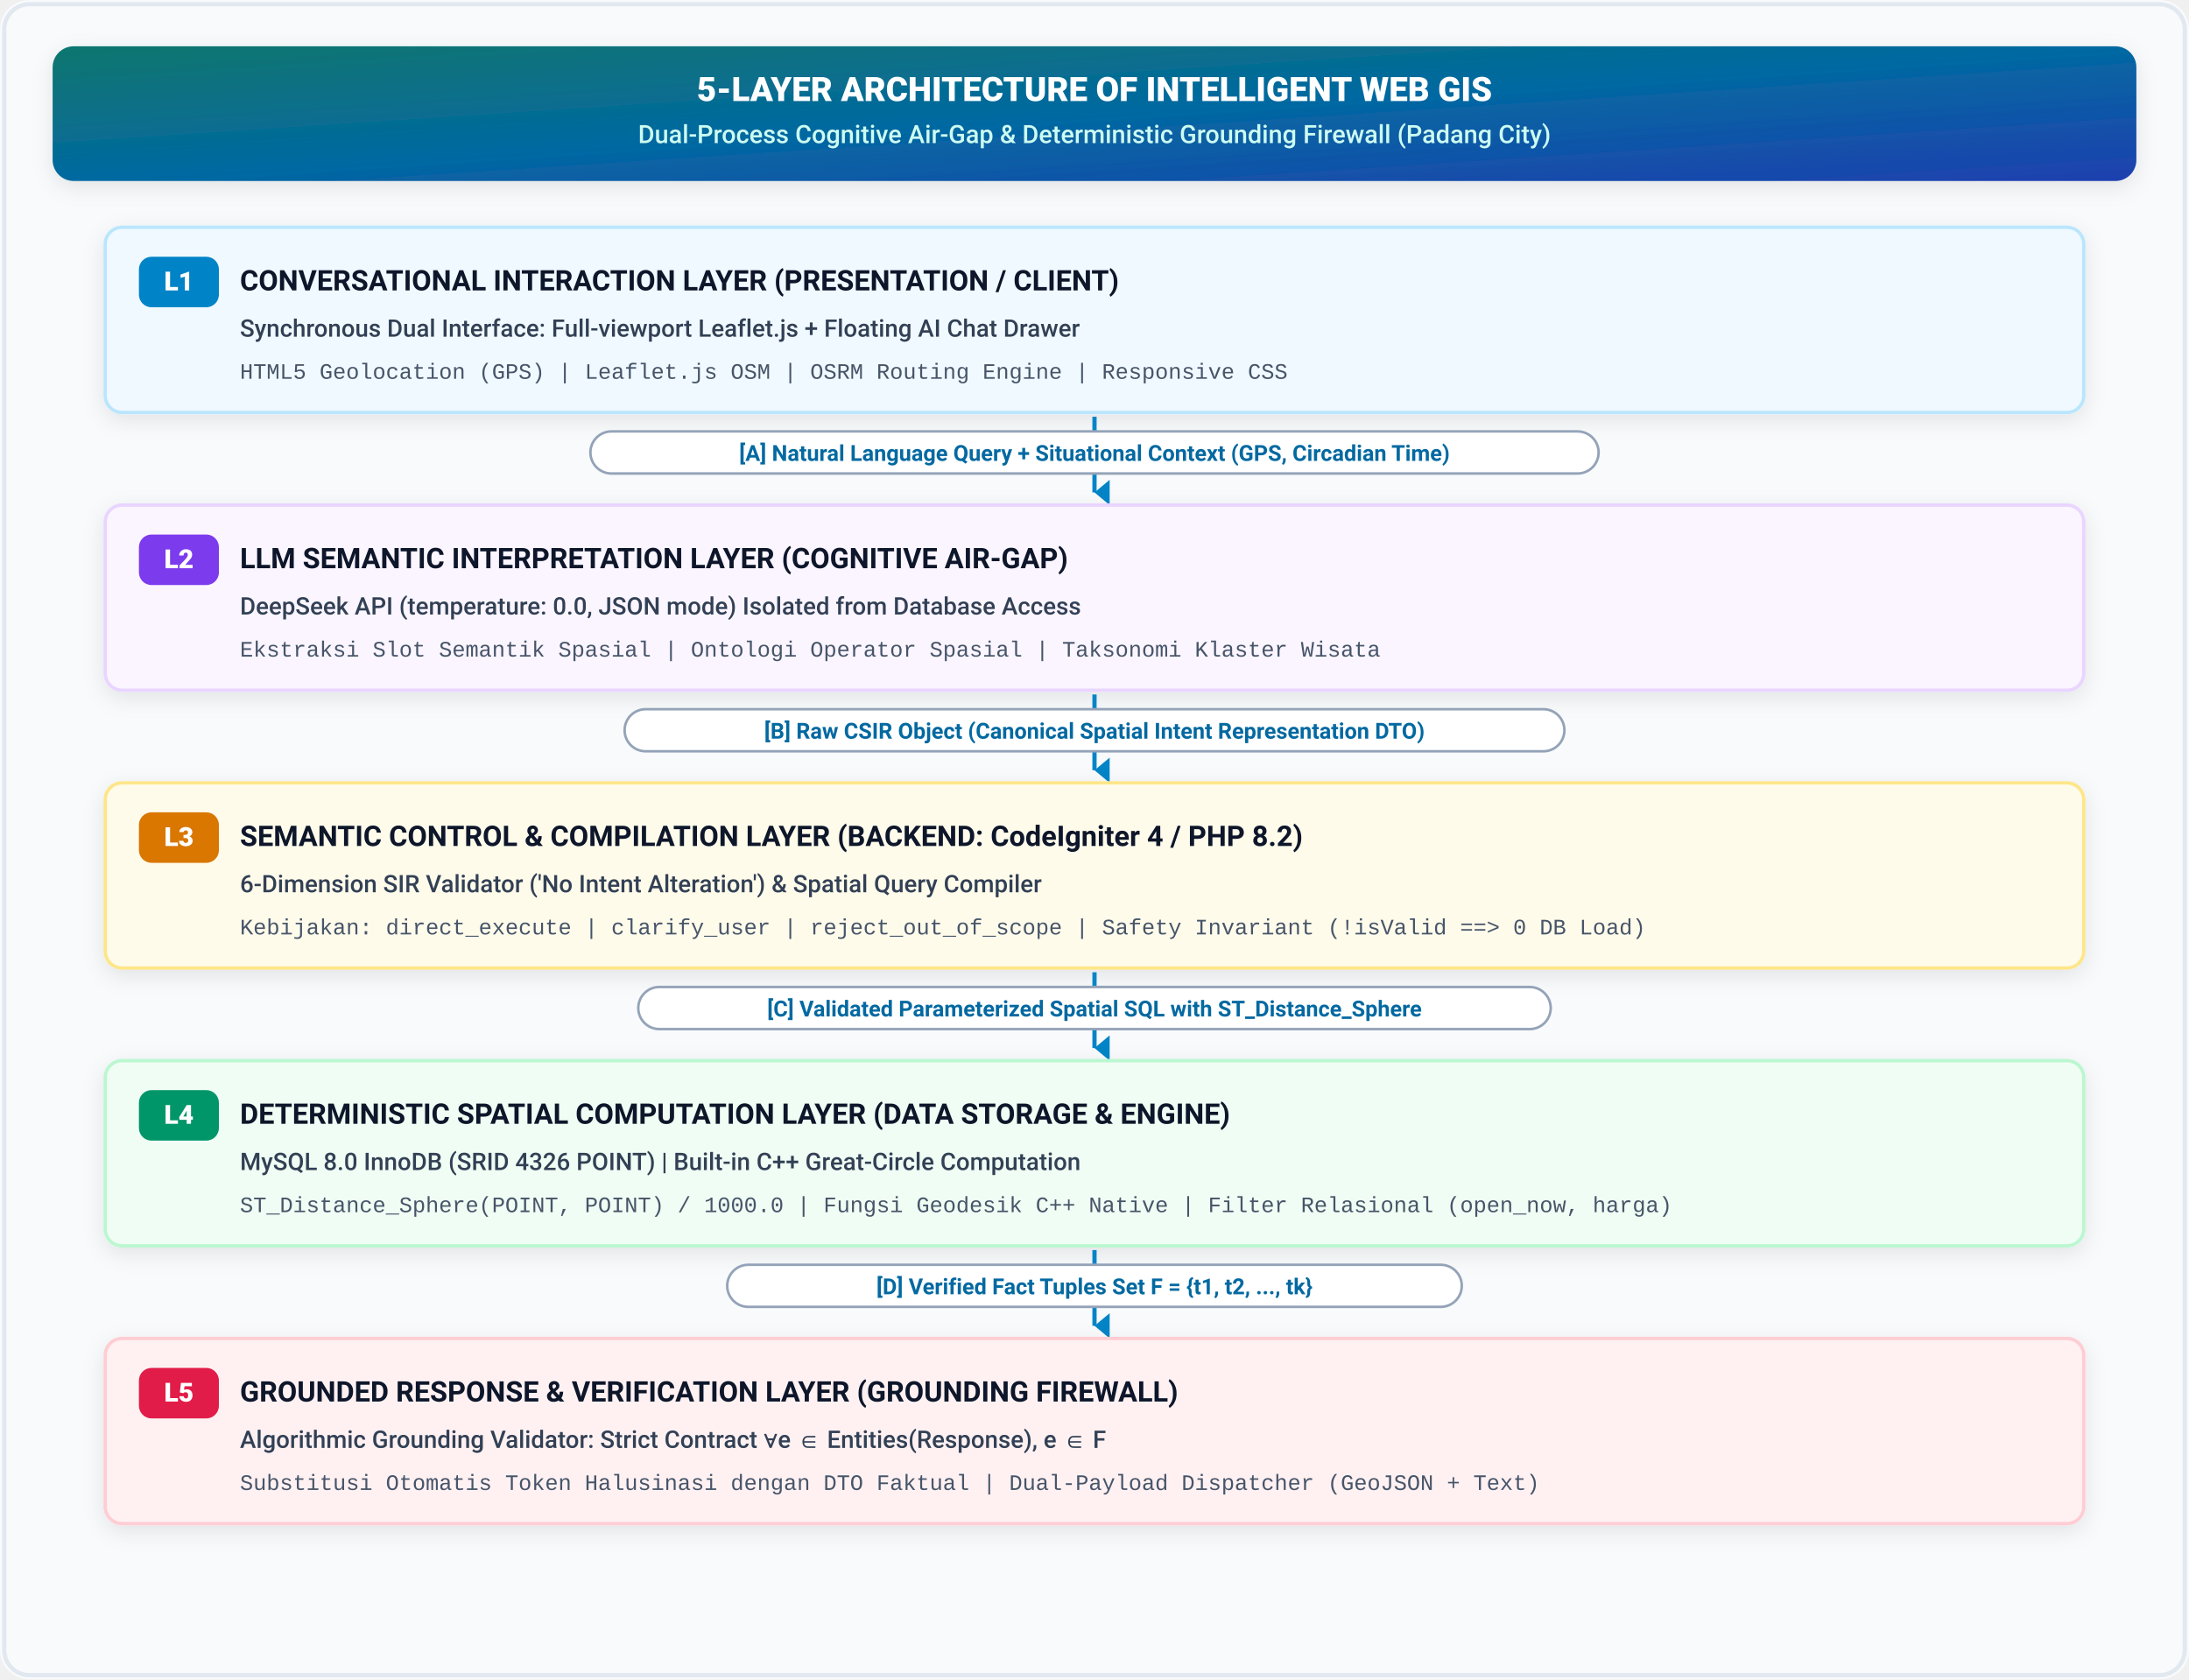
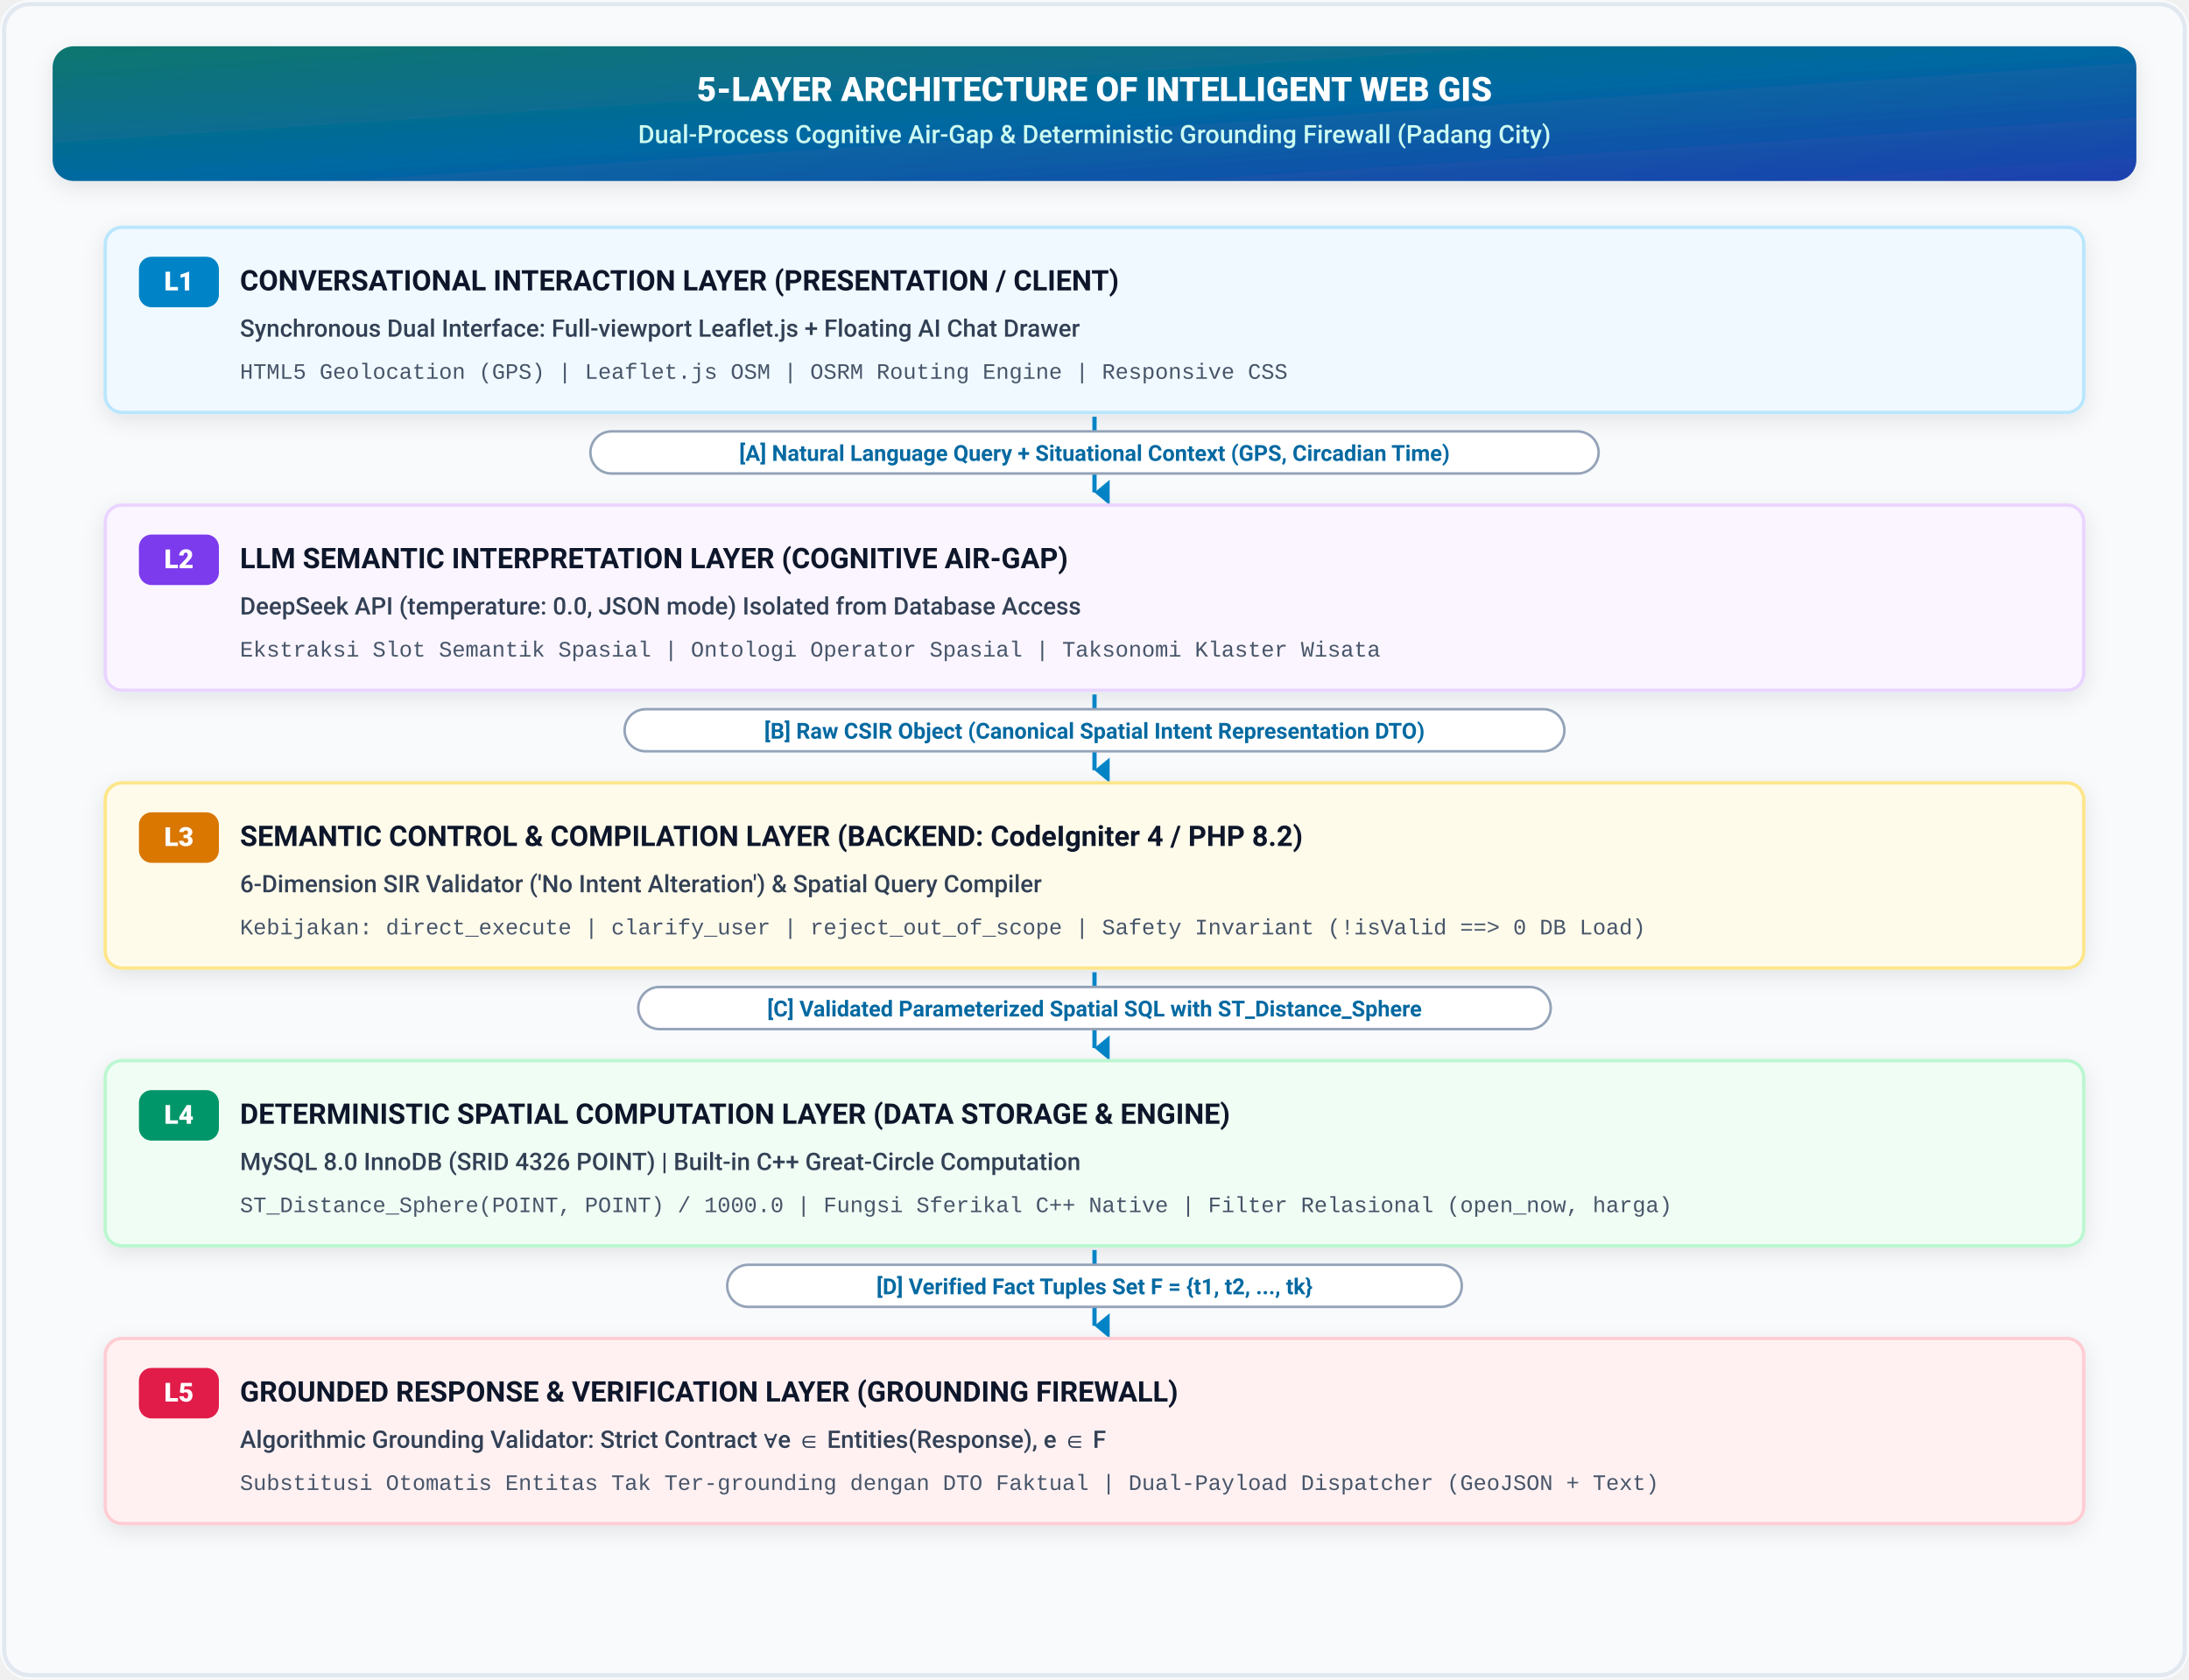
<svg xmlns="http://www.w3.org/2000/svg" viewBox="0 0 1040 798" width="1040" height="798">
  <defs>
    <linearGradient id="archHeader" x1="0%" y1="0%" x2="100%" y2="100%">
      <stop offset="0%" stop-color="#0f766e" />
      <stop offset="50%" stop-color="#0369a1" />
      <stop offset="100%" stop-color="#1e40af" />
    </linearGradient>
    <filter id="archShadow" x="-2%" y="-4%" width="104%" height="112%" filterUnits="userSpaceOnUse">
      <feDropShadow dx="0" dy="3" stdDeviation="5" flood-color="#0f172a" flood-opacity="0.09" />
    </filter>
    <marker id="archArrow" viewBox="0 0 10 10" refX="5" refY="8" markerWidth="6" markerHeight="6" orient="auto">
      <path d="M 0 2 L 5 8 L 10 2 z" fill="#0284c7" />
    </marker>
  </defs>
  <style>
    .font-base { font-family: -apple-system, BlinkMacSystemFont, "Segoe UI", Roboto, Helvetica, Arial, sans-serif; }
    .layer-title { font-weight: 700; font-size: 13.5px; fill: #0f172a; }
    .layer-sub { font-weight: 500; font-size: 11.5px; fill: #334155; }
    .layer-tech { font-family: "Courier New", monospace; font-size: 10.5px; fill: #475569; }
    .arrow-text { font-weight: 600; font-size: 10.5px; fill: #0369a1; }
  </style>
  <rect width="100%" height="100%" fill="#f8fafc" rx="14" />
  <rect x="2" y="2" width="1036" height="794" fill="none" stroke="#e2e8f0" stroke-width="2" rx="12" />
  <g filter="url(#archShadow)">
    <rect x="25" y="22" width="990" height="64" rx="10" fill="url(#archHeader)" />
    <text x="520.0" y="48" text-anchor="middle" class="font-base" font-weight="800" font-size="16px" fill="#ffffff">5-LAYER ARCHITECTURE OF INTELLIGENT WEB GIS</text>
    <text x="520.0" y="68" text-anchor="middle" class="font-base" font-weight="500" font-size="12px" fill="#ccfbf1">Dual-Process Cognitive Air-Gap &amp; Deterministic Grounding Firewall (Padang City)</text>
  </g>
  <g filter="url(#archShadow)">
    <rect x="50" y="108" width="940" height="88" rx="8" fill="#f0f9ff" stroke="#bae6fd" stroke-width="1.6" />
    <rect x="66" y="122" width="38" height="24" rx="6" fill="#0284c7" />
    <text x="85" y="138" text-anchor="middle" class="font-base" font-weight="800" font-size="12.5px" fill="#ffffff">L1</text>
    <text x="114" y="138" class="font-base layer-title">CONVERSATIONAL INTERACTION LAYER (PRESENTATION / CLIENT)</text>
    <text x="114" y="160" class="font-base layer-sub">Synchronous Dual Interface: Full-viewport Leaflet.js + Floating AI Chat Drawer</text>
    <text x="114" y="180" class="font-base layer-tech">HTML5 Geolocation (GPS) | Leaflet.js OSM | OSRM Routing Engine | Responsive CSS</text>
  </g>
  <line x1="520.0" y1="198" x2="520.0" y2="234" stroke="#0284c7" stroke-width="2" marker-end="url(#archArrow)" />
  <rect x="280.5" y="205.0" width="479.0" height="20" rx="10" fill="#ffffff" stroke="#94a3b8" stroke-width="1.2" />
  <text x="520.0" y="219.0" text-anchor="middle" class="font-base arrow-text">[A] Natural Language Query + Situational Context (GPS, Circadian Time)</text>
  <g filter="url(#archShadow)">
    <rect x="50" y="240" width="940" height="88" rx="8" fill="#faf5ff" stroke="#e9d5ff" stroke-width="1.6" />
    <rect x="66" y="254" width="38" height="24" rx="6" fill="#7c3aed" />
    <text x="85" y="270" text-anchor="middle" class="font-base" font-weight="800" font-size="12.5px" fill="#ffffff">L2</text>
    <text x="114" y="270" class="font-base layer-title">LLM SEMANTIC INTERPRETATION LAYER (COGNITIVE AIR-GAP)</text>
    <text x="114" y="292" class="font-base layer-sub">DeepSeek API (temperature: 0.0, JSON mode) Isolated from Database Access</text>
    <text x="114" y="312" class="font-base layer-tech">Ekstraksi Slot Semantik Spasial | Ontologi Operator Spasial | Taksonomi Klaster Wisata</text>
  </g>
  <line x1="520.0" y1="330" x2="520.0" y2="366" stroke="#0284c7" stroke-width="2" marker-end="url(#archArrow)" />
  <rect x="296.75" y="337.0" width="446.5" height="20" rx="10" fill="#ffffff" stroke="#94a3b8" stroke-width="1.2" />
  <text x="520.0" y="351.0" text-anchor="middle" class="font-base arrow-text">[B] Raw CSIR Object (Canonical Spatial Intent Representation DTO)</text>
  <g filter="url(#archShadow)">
    <rect x="50" y="372" width="940" height="88" rx="8" fill="#fffbeb" stroke="#fde68a" stroke-width="1.6" />
    <rect x="66" y="386" width="38" height="24" rx="6" fill="#d97706" />
    <text x="85" y="402" text-anchor="middle" class="font-base" font-weight="800" font-size="12.5px" fill="#ffffff">L3</text>
    <text x="114" y="402" class="font-base layer-title">SEMANTIC CONTROL &amp; COMPILATION LAYER (BACKEND: CodeIgniter 4 / PHP 8.2)</text>
    <text x="114" y="424" class="font-base layer-sub">6-Dimension SIR Validator ('No Intent Alteration') &amp; Spatial Query Compiler</text>
    <text x="114" y="444" class="font-base layer-tech">Kebijakan: direct_execute | clarify_user | reject_out_of_scope | Safety Invariant (!isValid ==&gt; 0 DB Load)</text>
  </g>
  <line x1="520.0" y1="462" x2="520.0" y2="498" stroke="#0284c7" stroke-width="2" marker-end="url(#archArrow)" />
  <rect x="303.25" y="469.0" width="433.5" height="20" rx="10" fill="#ffffff" stroke="#94a3b8" stroke-width="1.2" />
  <text x="520.0" y="483.0" text-anchor="middle" class="font-base arrow-text">[C] Validated Parameterized Spatial SQL with ST_Distance_Sphere</text>
  <g filter="url(#archShadow)">
    <rect x="50" y="504" width="940" height="88" rx="8" fill="#f0fdf4" stroke="#bbf7d0" stroke-width="1.6" />
    <rect x="66" y="518" width="38" height="24" rx="6" fill="#059669" />
    <text x="85" y="534" text-anchor="middle" class="font-base" font-weight="800" font-size="12.5px" fill="#ffffff">L4</text>
    <text x="114" y="534" class="font-base layer-title">DETERMINISTIC SPATIAL COMPUTATION LAYER (DATA STORAGE &amp; ENGINE)</text>
    <text x="114" y="556" class="font-base layer-sub">MySQL 8.0 InnoDB (SRID 4326 POINT) | Built-in C++ Great-Circle Computation</text>
-     <text x="114" y="576" class="font-base layer-tech">ST_Distance_Sphere(POINT, POINT) / 1000.0 | Fungsi Geodesik C++ Native | Filter Relasional (open_now, harga)</text>
+     <text x="114" y="576" class="font-base layer-tech">ST_Distance_Sphere(POINT, POINT) / 1000.0 | Fungsi Sferikal C++ Native | Filter Relasional (open_now, harga)</text>
  </g>
  <line x1="520.0" y1="594" x2="520.0" y2="630" stroke="#0284c7" stroke-width="2" marker-end="url(#archArrow)" />
  <rect x="345.5" y="601.0" width="349.0" height="20" rx="10" fill="#ffffff" stroke="#94a3b8" stroke-width="1.2" />
  <text x="520.0" y="615.0" text-anchor="middle" class="font-base arrow-text">[D] Verified Fact Tuples Set F = {t1, t2, ..., tk}</text>
  <g filter="url(#archShadow)">
    <rect x="50" y="636" width="940" height="88" rx="8" fill="#fff1f2" stroke="#fecdd3" stroke-width="1.6" />
    <rect x="66" y="650" width="38" height="24" rx="6" fill="#e11d48" />
    <text x="85" y="666" text-anchor="middle" class="font-base" font-weight="800" font-size="12.5px" fill="#ffffff">L5</text>
    <text x="114" y="666" class="font-base layer-title">GROUNDED RESPONSE &amp; VERIFICATION LAYER (GROUNDING FIREWALL)</text>
    <text x="114" y="688" class="font-base layer-sub">Algorithmic Grounding Validator: Strict Contract ∀e ∈ Entities(Response), e ∈ F</text>
-     <text x="114" y="708" class="font-base layer-tech">Substitusi Otomatis Token Halusinasi dengan DTO Faktual | Dual-Payload Dispatcher (GeoJSON + Text)</text>
+     <text x="114" y="708" class="font-base layer-tech">Substitusi Otomatis Entitas Tak Ter-grounding dengan DTO Faktual | Dual-Payload Dispatcher (GeoJSON + Text)</text>
  </g>
</svg>
